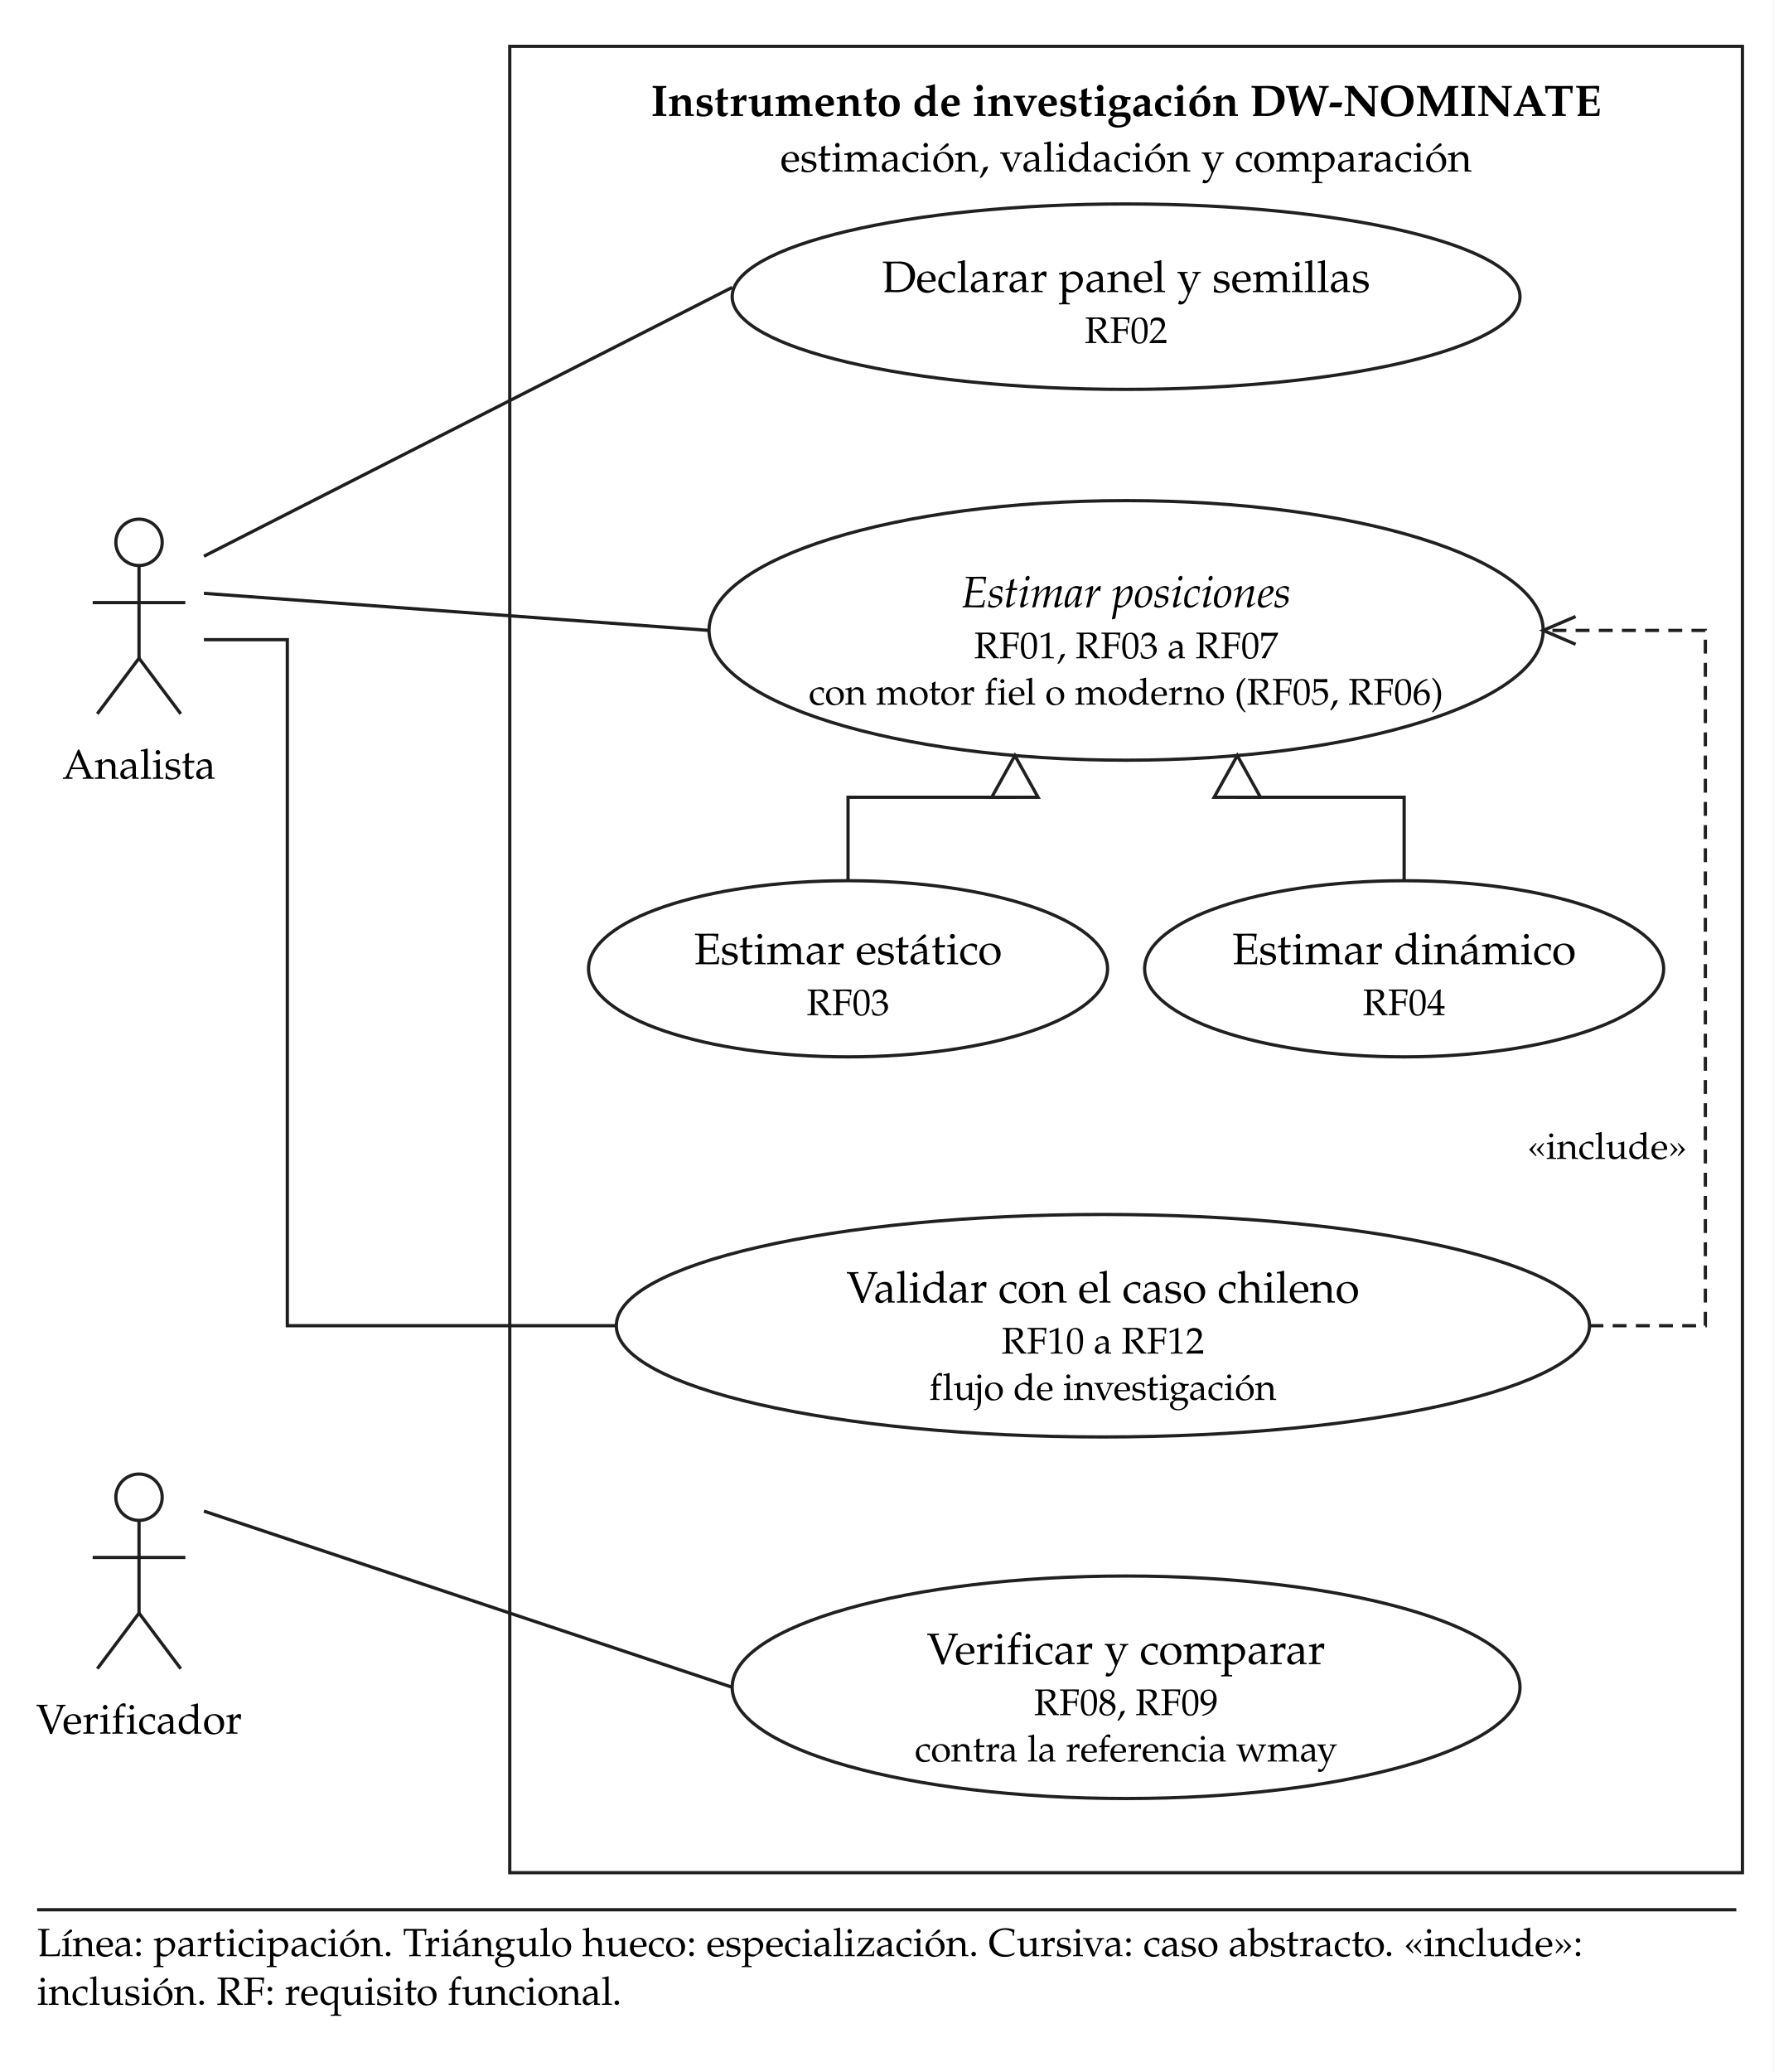
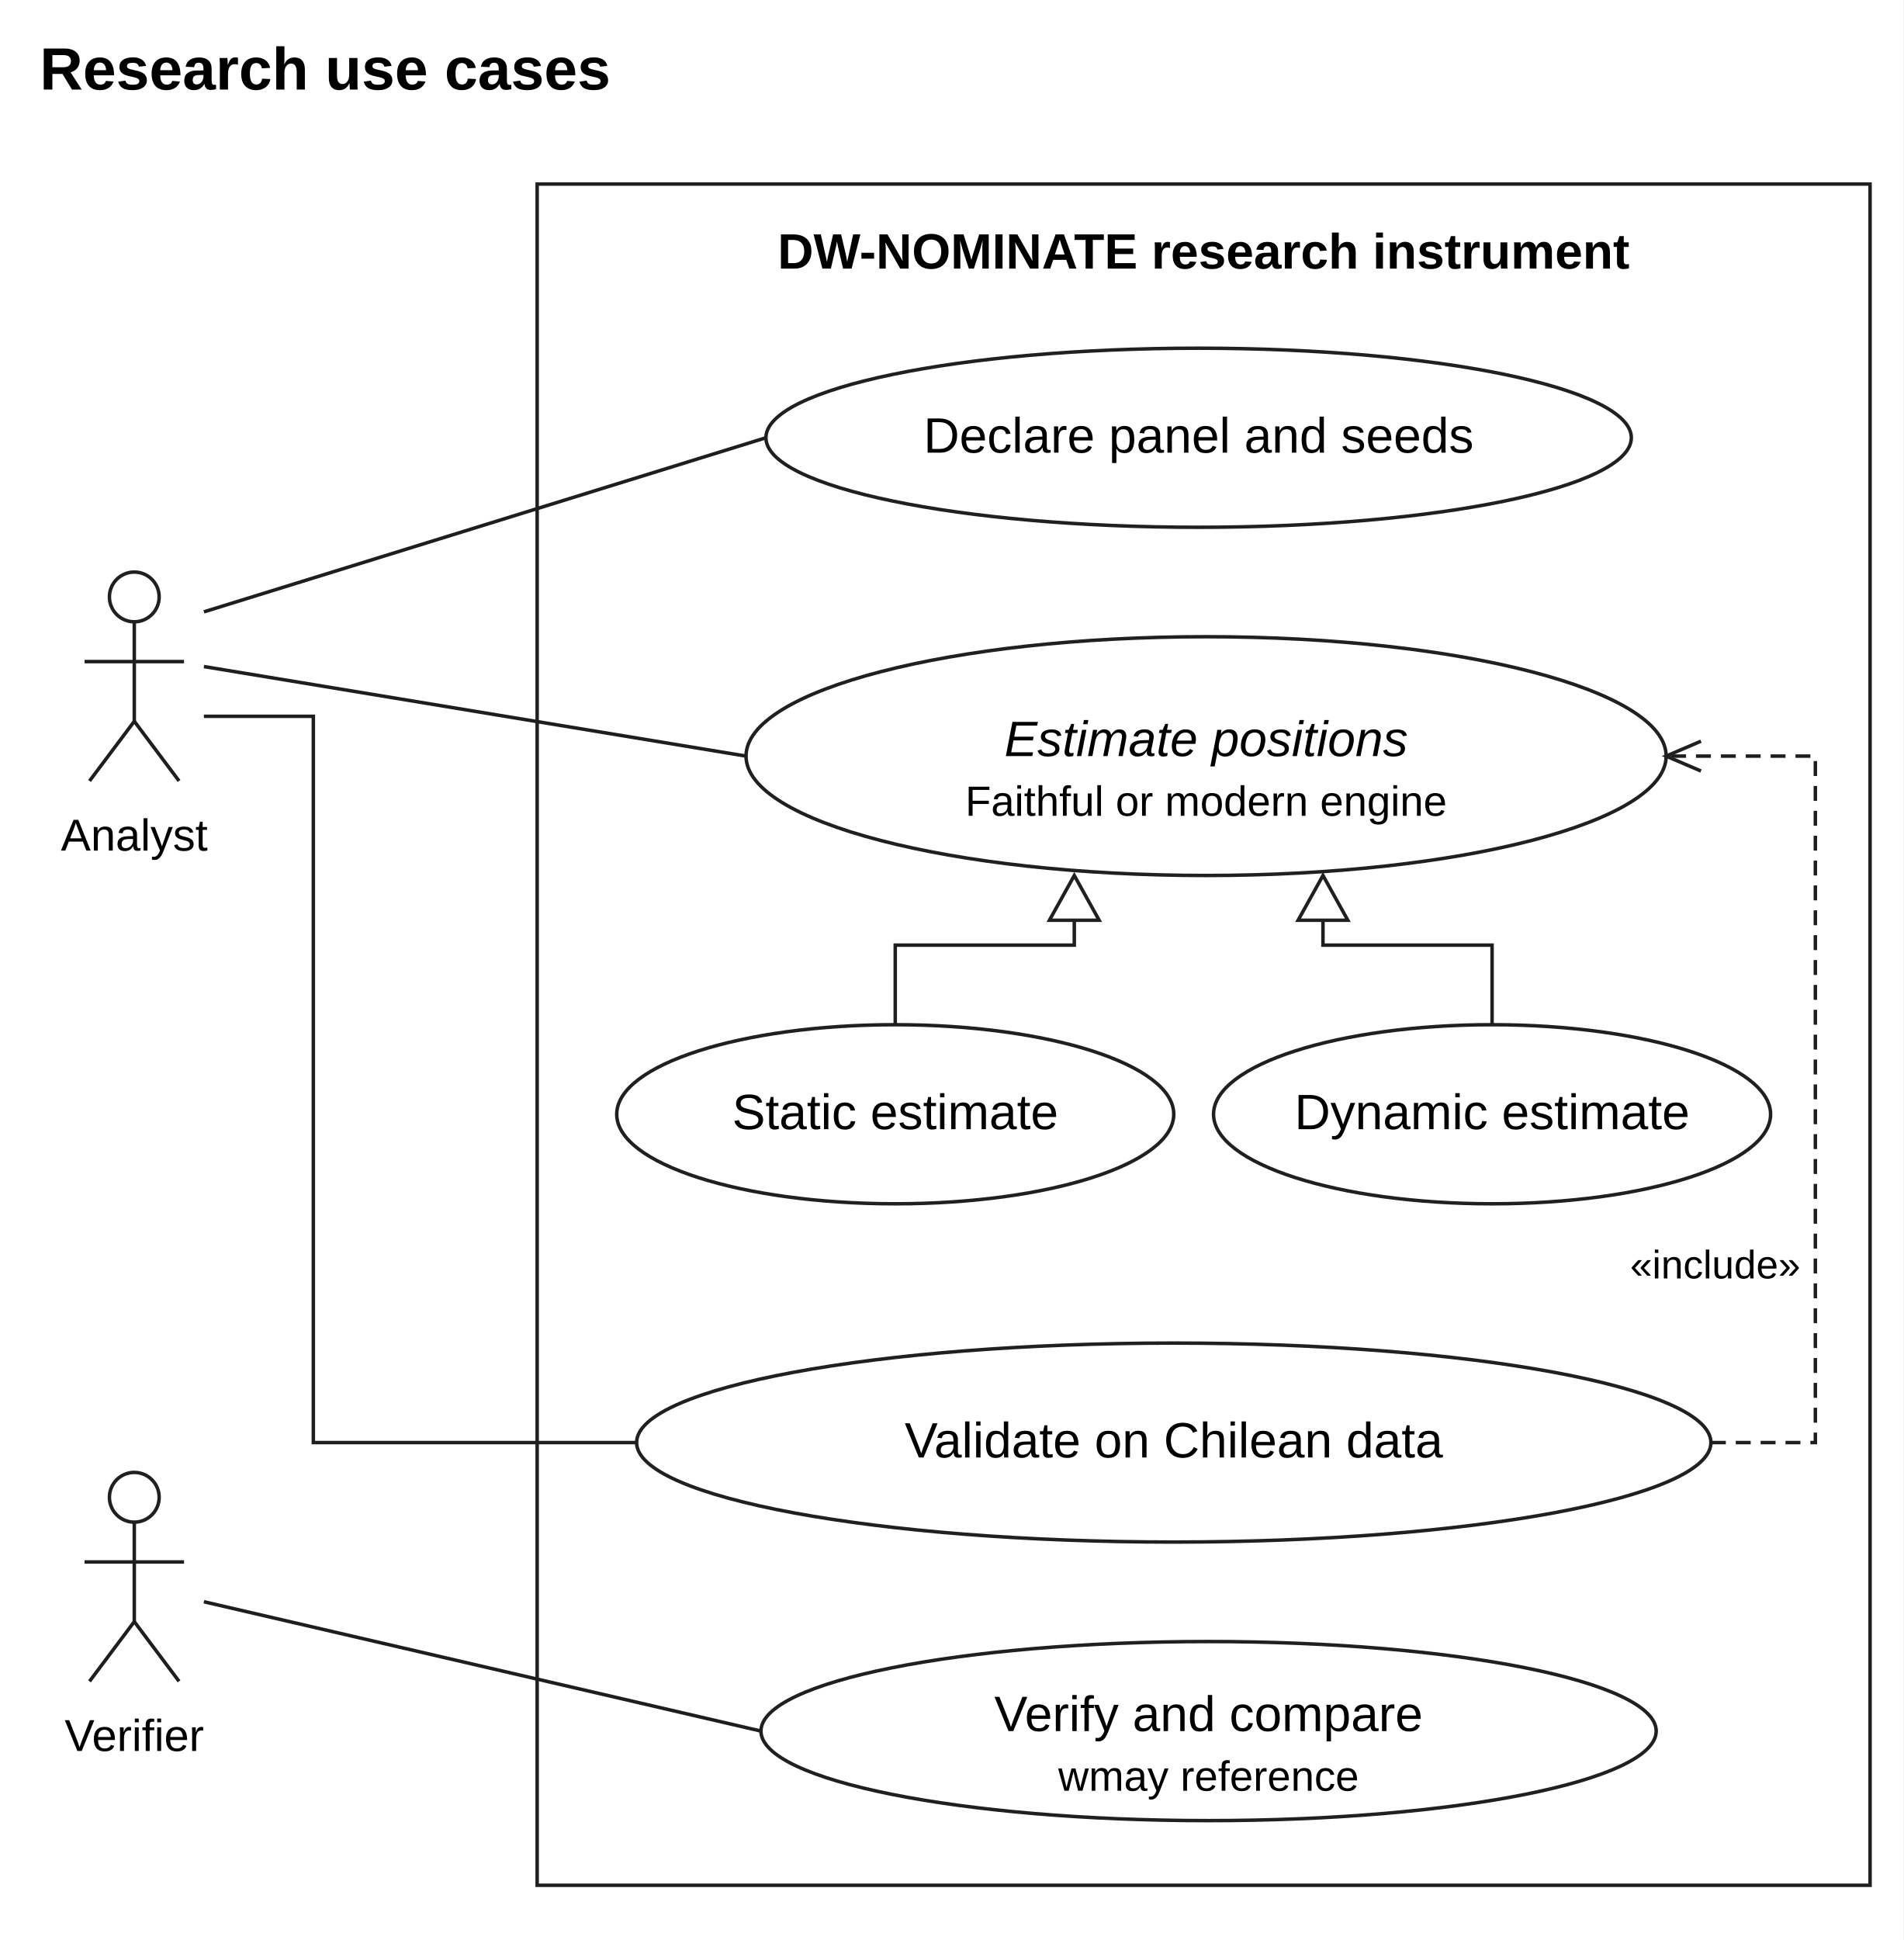
- <svg xmlns="http://www.w3.org/2000/svg" width="135mm" height="157.692mm" viewBox="0 0 382.677 447">
+ <svg xmlns="http://www.w3.org/2000/svg" width="135mm" height="137.583mm" viewBox="0 0 382.677 390">
  <rect width="100%" height="100%" fill="white" />
-   <rect x="110" y="10" width="266" height="394" rx="0" fill="white" stroke="#202020" stroke-width=".7" />
-   <text x="243.00" y="25.00" font-family="'Palatino Linotype', Palatino, 'Book Antiqua', serif" font-size="9.5" font-weight="700" text-anchor="middle">Instrumento de investigación DW-NOMINATE</text>
-   <text x="243.00" y="37.00" font-family="'Palatino Linotype', Palatino, 'Book Antiqua', serif" font-size="9" font-weight="400" text-anchor="middle">estimación, validación y comparación</text>
-   <ellipse cx="30.0" cy="117.0" rx="5.0" ry="5.0" fill="white" stroke="#202020" stroke-width=".7" />
-   <polyline points="30,122 30,142" fill="none" stroke="rgb(30,30,30)" stroke-width="0.7" />
-   <polyline points="20,130 40,130" fill="none" stroke="rgb(30,30,30)" stroke-width="0.7" />
-   <polyline points="21,154 30,142 39,154" fill="none" stroke="rgb(30,30,30)" stroke-width="0.7" />
-   <text x="30.00" y="168.00" font-family="'Palatino Linotype', Palatino, 'Book Antiqua', serif" font-size="9" font-weight="400" text-anchor="middle">Analista</text>
-   <ellipse cx="30.0" cy="323.0" rx="5.0" ry="5.0" fill="white" stroke="#202020" stroke-width=".7" />
-   <polyline points="30,328 30,348" fill="none" stroke="rgb(30,30,30)" stroke-width="0.7" />
-   <polyline points="20,336 40,336" fill="none" stroke="rgb(30,30,30)" stroke-width="0.7" />
-   <polyline points="21,360 30,348 39,360" fill="none" stroke="rgb(30,30,30)" stroke-width="0.7" />
-   <text x="30.00" y="374.00" font-family="'Palatino Linotype', Palatino, 'Book Antiqua', serif" font-size="9" font-weight="400" text-anchor="middle">Verificador</text>
-   <ellipse cx="243.0" cy="64.0" rx="85.0" ry="20.0" fill="white" stroke="#202020" stroke-width=".7" />
-   <text x="243.00" y="63.00" font-family="'Palatino Linotype', Palatino, 'Book Antiqua', serif" font-size="9.5" font-weight="400" text-anchor="middle">Declarar panel y semillas</text>
-   <text x="243.00" y="74.00" font-family="'Palatino Linotype', Palatino, 'Book Antiqua', serif" font-size="8" font-weight="400" text-anchor="middle">RF02</text>
-   <ellipse cx="243.0" cy="136.0" rx="90.0" ry="28.0" fill="white" stroke="#202020" stroke-width=".7" />
-   <text x="243.00" y="131.00" font-family="'Palatino Linotype', Palatino, 'Book Antiqua', serif" font-size="9.5" font-weight="400" font-style="italic" text-anchor="middle">Estimar posiciones</text>
-   <text x="243.00" y="142.00" font-family="'Palatino Linotype', Palatino, 'Book Antiqua', serif" font-size="8" font-weight="400" text-anchor="middle">RF01, RF03 a RF07</text>
-   <text x="243.00" y="152.00" font-family="'Palatino Linotype', Palatino, 'Book Antiqua', serif" font-size="8" font-weight="400" text-anchor="middle">con motor fiel o moderno (RF05, RF06)</text>
-   <ellipse cx="183.0" cy="209.0" rx="56.0" ry="19.0" fill="white" stroke="#202020" stroke-width=".7" />
-   <text x="183.00" y="208.00" font-family="'Palatino Linotype', Palatino, 'Book Antiqua', serif" font-size="9.5" font-weight="400" text-anchor="middle">Estimar estático</text>
-   <text x="183.00" y="219.00" font-family="'Palatino Linotype', Palatino, 'Book Antiqua', serif" font-size="8" font-weight="400" text-anchor="middle">RF03</text>
-   <ellipse cx="303.0" cy="209.0" rx="56.0" ry="19.0" fill="white" stroke="#202020" stroke-width=".7" />
-   <text x="303.00" y="208.00" font-family="'Palatino Linotype', Palatino, 'Book Antiqua', serif" font-size="9.5" font-weight="400" text-anchor="middle">Estimar dinámico</text>
-   <text x="303.00" y="219.00" font-family="'Palatino Linotype', Palatino, 'Book Antiqua', serif" font-size="8" font-weight="400" text-anchor="middle">RF04</text>
-   <ellipse cx="238.0" cy="286.0" rx="105.0" ry="24.0" fill="white" stroke="#202020" stroke-width=".7" />
-   <text x="238.00" y="281.00" font-family="'Palatino Linotype', Palatino, 'Book Antiqua', serif" font-size="9.5" font-weight="400" text-anchor="middle">Validar con el caso chileno</text>
-   <text x="238.00" y="292.00" font-family="'Palatino Linotype', Palatino, 'Book Antiqua', serif" font-size="8" font-weight="400" text-anchor="middle">RF10 a RF12</text>
-   <text x="238.00" y="302.00" font-family="'Palatino Linotype', Palatino, 'Book Antiqua', serif" font-size="8" font-weight="400" text-anchor="middle">flujo de investigación</text>
-   <ellipse cx="243.0" cy="364.0" rx="85.0" ry="24.0" fill="white" stroke="#202020" stroke-width=".7" />
-   <text x="243.00" y="359.00" font-family="'Palatino Linotype', Palatino, 'Book Antiqua', serif" font-size="9.5" font-weight="400" text-anchor="middle">Verificar y comparar</text>
-   <text x="243.00" y="370.00" font-family="'Palatino Linotype', Palatino, 'Book Antiqua', serif" font-size="8" font-weight="400" text-anchor="middle">RF08, RF09</text>
-   <text x="243.00" y="380.00" font-family="'Palatino Linotype', Palatino, 'Book Antiqua', serif" font-size="8" font-weight="400" text-anchor="middle">contra la referencia wmay</text>
-   <polyline points="183,190 183,172 219,172 219,163" fill="none" stroke="rgb(30,30,30)" stroke-width="0.7" />
-   <polygon points="214.0,172.0 219,163 224.0,172.0" fill="white" stroke="#202020" stroke-width=".7" />
-   <polyline points="303,190 303,172 267,172 267,163" fill="none" stroke="rgb(30,30,30)" stroke-width="0.7" />
-   <polygon points="262.0,172.0 267,163 272.0,172.0" fill="white" stroke="#202020" stroke-width=".7" />
-   <polyline points="343,286 368,286 368,136 333,136" fill="none" stroke="rgb(30,30,30)" stroke-width="0.7" stroke-dasharray="3 2" />
-   <polyline points="340.0,139.0 333,136 340.0,133.0" fill="none" stroke="#202020" stroke-width=".7" />
-   <text x="364.00" y="250.00" font-family="'Palatino Linotype', Palatino, 'Book Antiqua', serif" font-size="8" font-weight="400" text-anchor="end">«include»</text>
-   <polyline points="44,120 158,62" fill="none" stroke="rgb(30,30,30)" stroke-width="0.7" />
-   <polyline points="44,128 153,136" fill="none" stroke="rgb(30,30,30)" stroke-width="0.7" />
-   <polyline points="44,138 62,138 62,286 133,286" fill="none" stroke="rgb(30,30,30)" stroke-width="0.7" />
-   <polyline points="44,326 158,364" fill="none" stroke="rgb(30,30,30)" stroke-width="0.7" />
-   <polyline points="8,412 374.677,412" fill="none" stroke="rgb(30,30,30)" stroke-width="0.7" />
-   <text x="8.00" y="422.00" font-family="'Palatino Linotype', Palatino, 'Book Antiqua', serif" font-size="8.5" font-weight="400" text-anchor="start">Línea: participación. Triángulo hueco: especialización. Cursiva: caso abstracto. «include»:</text>
-   <text x="8.00" y="432.50" font-family="'Palatino Linotype', Palatino, 'Book Antiqua', serif" font-size="8.5" font-weight="400" text-anchor="start">inclusión. RF: requisito funcional.</text>
+   <text x="8.00" y="18.00" font-family="'Segoe UI', Arial, sans-serif" font-size="12" font-weight="700" text-anchor="start">Research use cases</text>
+   <rect x="108" y="37" width="268" height="342" rx="0" fill="white" stroke="#202020" stroke-width=".7" />
+   <text x="242.00" y="54.00" font-family="'Segoe UI', Arial, sans-serif" font-size="10" font-weight="700" text-anchor="middle">DW-NOMINATE research instrument</text>
+   <ellipse cx="27.0" cy="120.0" rx="5.0" ry="5.0" fill="white" stroke="#202020" stroke-width=".7" />
+   <polyline points="27,125 27,145" fill="none" stroke="rgb(30,30,30)" stroke-width="0.7" />
+   <polyline points="17,133 37,133" fill="none" stroke="rgb(30,30,30)" stroke-width="0.7" />
+   <polyline points="18,157 27,145 36,157" fill="none" stroke="rgb(30,30,30)" stroke-width="0.7" />
+   <text x="27.00" y="171.00" font-family="'Segoe UI', Arial, sans-serif" font-size="9" font-weight="400" text-anchor="middle">Analyst</text>
+   <ellipse cx="27.0" cy="301.0" rx="5.0" ry="5.0" fill="white" stroke="#202020" stroke-width=".7" />
+   <polyline points="27,306 27,326" fill="none" stroke="rgb(30,30,30)" stroke-width="0.7" />
+   <polyline points="17,314 37,314" fill="none" stroke="rgb(30,30,30)" stroke-width="0.7" />
+   <polyline points="18,338 27,326 36,338" fill="none" stroke="rgb(30,30,30)" stroke-width="0.7" />
+   <text x="27.00" y="352.00" font-family="'Segoe UI', Arial, sans-serif" font-size="9" font-weight="400" text-anchor="middle">Verifier</text>
+   <ellipse cx="241.0" cy="88.0" rx="87.0" ry="18.0" fill="white" stroke="#202020" stroke-width=".7" />
+   <text x="241.00" y="91.00" font-family="'Segoe UI', Arial, sans-serif" font-size="10" font-weight="400" text-anchor="middle">Declare panel and seeds</text>
+   <ellipse cx="242.5" cy="152.0" rx="92.5" ry="24.0" fill="white" stroke="#202020" stroke-width=".7" />
+   <text x="242.50" y="152.00" font-family="'Segoe UI', Arial, sans-serif" font-size="10" font-weight="400" font-style="italic" text-anchor="middle">Estimate positions</text>
+   <text x="242.50" y="164.00" font-family="'Segoe UI', Arial, sans-serif" font-size="8.5" font-weight="400" text-anchor="middle">Faithful or modern engine</text>
+   <ellipse cx="180.0" cy="224.0" rx="56.0" ry="18.0" fill="white" stroke="#202020" stroke-width=".7" />
+   <text x="180.00" y="227.00" font-family="'Segoe UI', Arial, sans-serif" font-size="10" font-weight="400" text-anchor="middle">Static estimate</text>
+   <ellipse cx="300.0" cy="224.0" rx="56.0" ry="18.0" fill="white" stroke="#202020" stroke-width=".7" />
+   <text x="300.00" y="227.00" font-family="'Segoe UI', Arial, sans-serif" font-size="10" font-weight="400" text-anchor="middle">Dynamic estimate</text>
+   <ellipse cx="236.0" cy="290.0" rx="108.0" ry="20.0" fill="white" stroke="#202020" stroke-width=".7" />
+   <text x="236.00" y="293.00" font-family="'Segoe UI', Arial, sans-serif" font-size="10" font-weight="400" text-anchor="middle">Validate on Chilean data</text>
+   <ellipse cx="243.0" cy="348.0" rx="90.0" ry="18.0" fill="white" stroke="#202020" stroke-width=".7" />
+   <text x="243.00" y="348.00" font-family="'Segoe UI', Arial, sans-serif" font-size="10" font-weight="400" text-anchor="middle">Verify and compare</text>
+   <text x="243.00" y="360.00" font-family="'Segoe UI', Arial, sans-serif" font-size="8.5" font-weight="400" text-anchor="middle">wmay reference</text>
+   <polyline points="180,206 180,190 216,190 216,176" fill="none" stroke="rgb(30,30,30)" stroke-width="0.7" />
+   <polygon points="211.0,185.0 216,176 221.0,185.0" fill="white" stroke="#202020" stroke-width=".7" />
+   <polyline points="300,206 300,190 266,190 266,176" fill="none" stroke="rgb(30,30,30)" stroke-width="0.7" />
+   <polygon points="261.0,185.0 266,176 271.0,185.0" fill="white" stroke="#202020" stroke-width=".7" />
+   <polyline points="344,290 365,290 365,152 335,152" fill="none" stroke="rgb(30,30,30)" stroke-width="0.7" stroke-dasharray="3 2" />
+   <polyline points="342.0,155.0 335,152 342.0,149.0" fill="none" stroke="#202020" stroke-width=".7" />
+   <text x="362.00" y="257.00" font-family="'Segoe UI', Arial, sans-serif" font-size="8" font-weight="400" text-anchor="end">«include»</text>
+   <polyline points="41,123 154,88" fill="none" stroke="rgb(30,30,30)" stroke-width="0.7" />
+   <polyline points="41,134 150,152" fill="none" stroke="rgb(30,30,30)" stroke-width="0.7" />
+   <polyline points="41,144 63,144 63,290 128,290" fill="none" stroke="rgb(30,30,30)" stroke-width="0.7" />
+   <polyline points="41,322 153,348" fill="none" stroke="rgb(30,30,30)" stroke-width="0.7" />
</svg>
